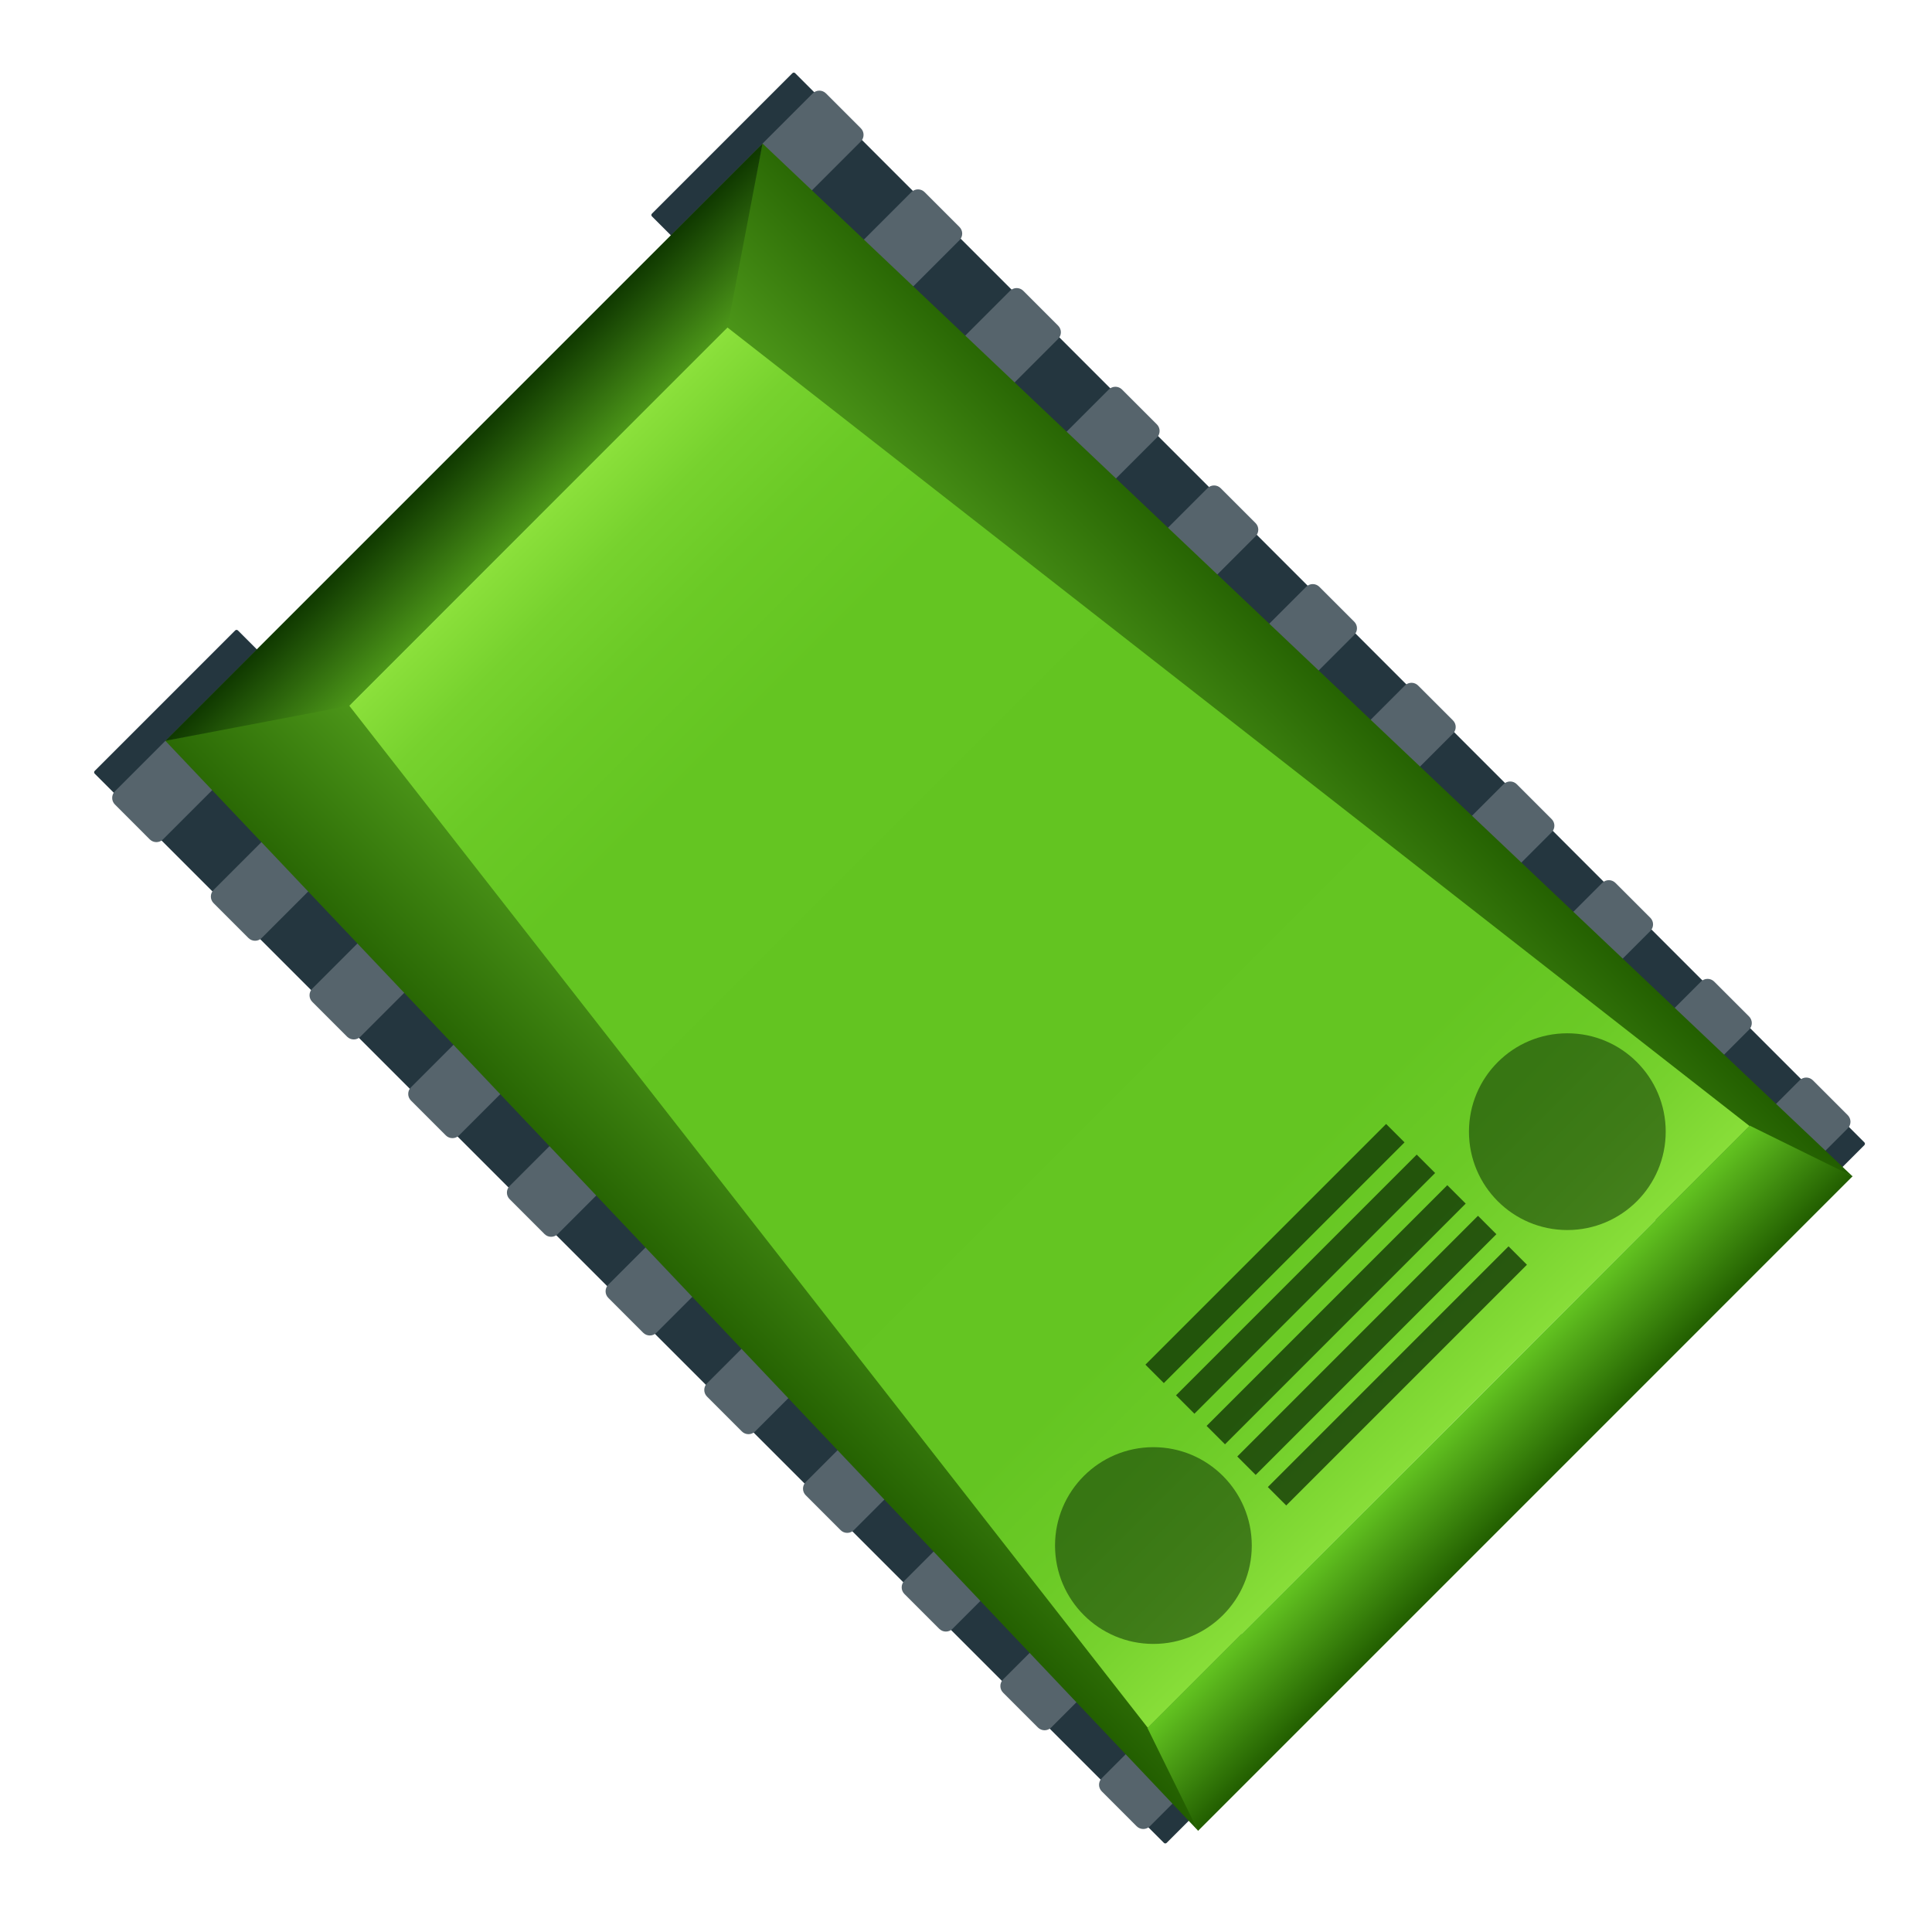
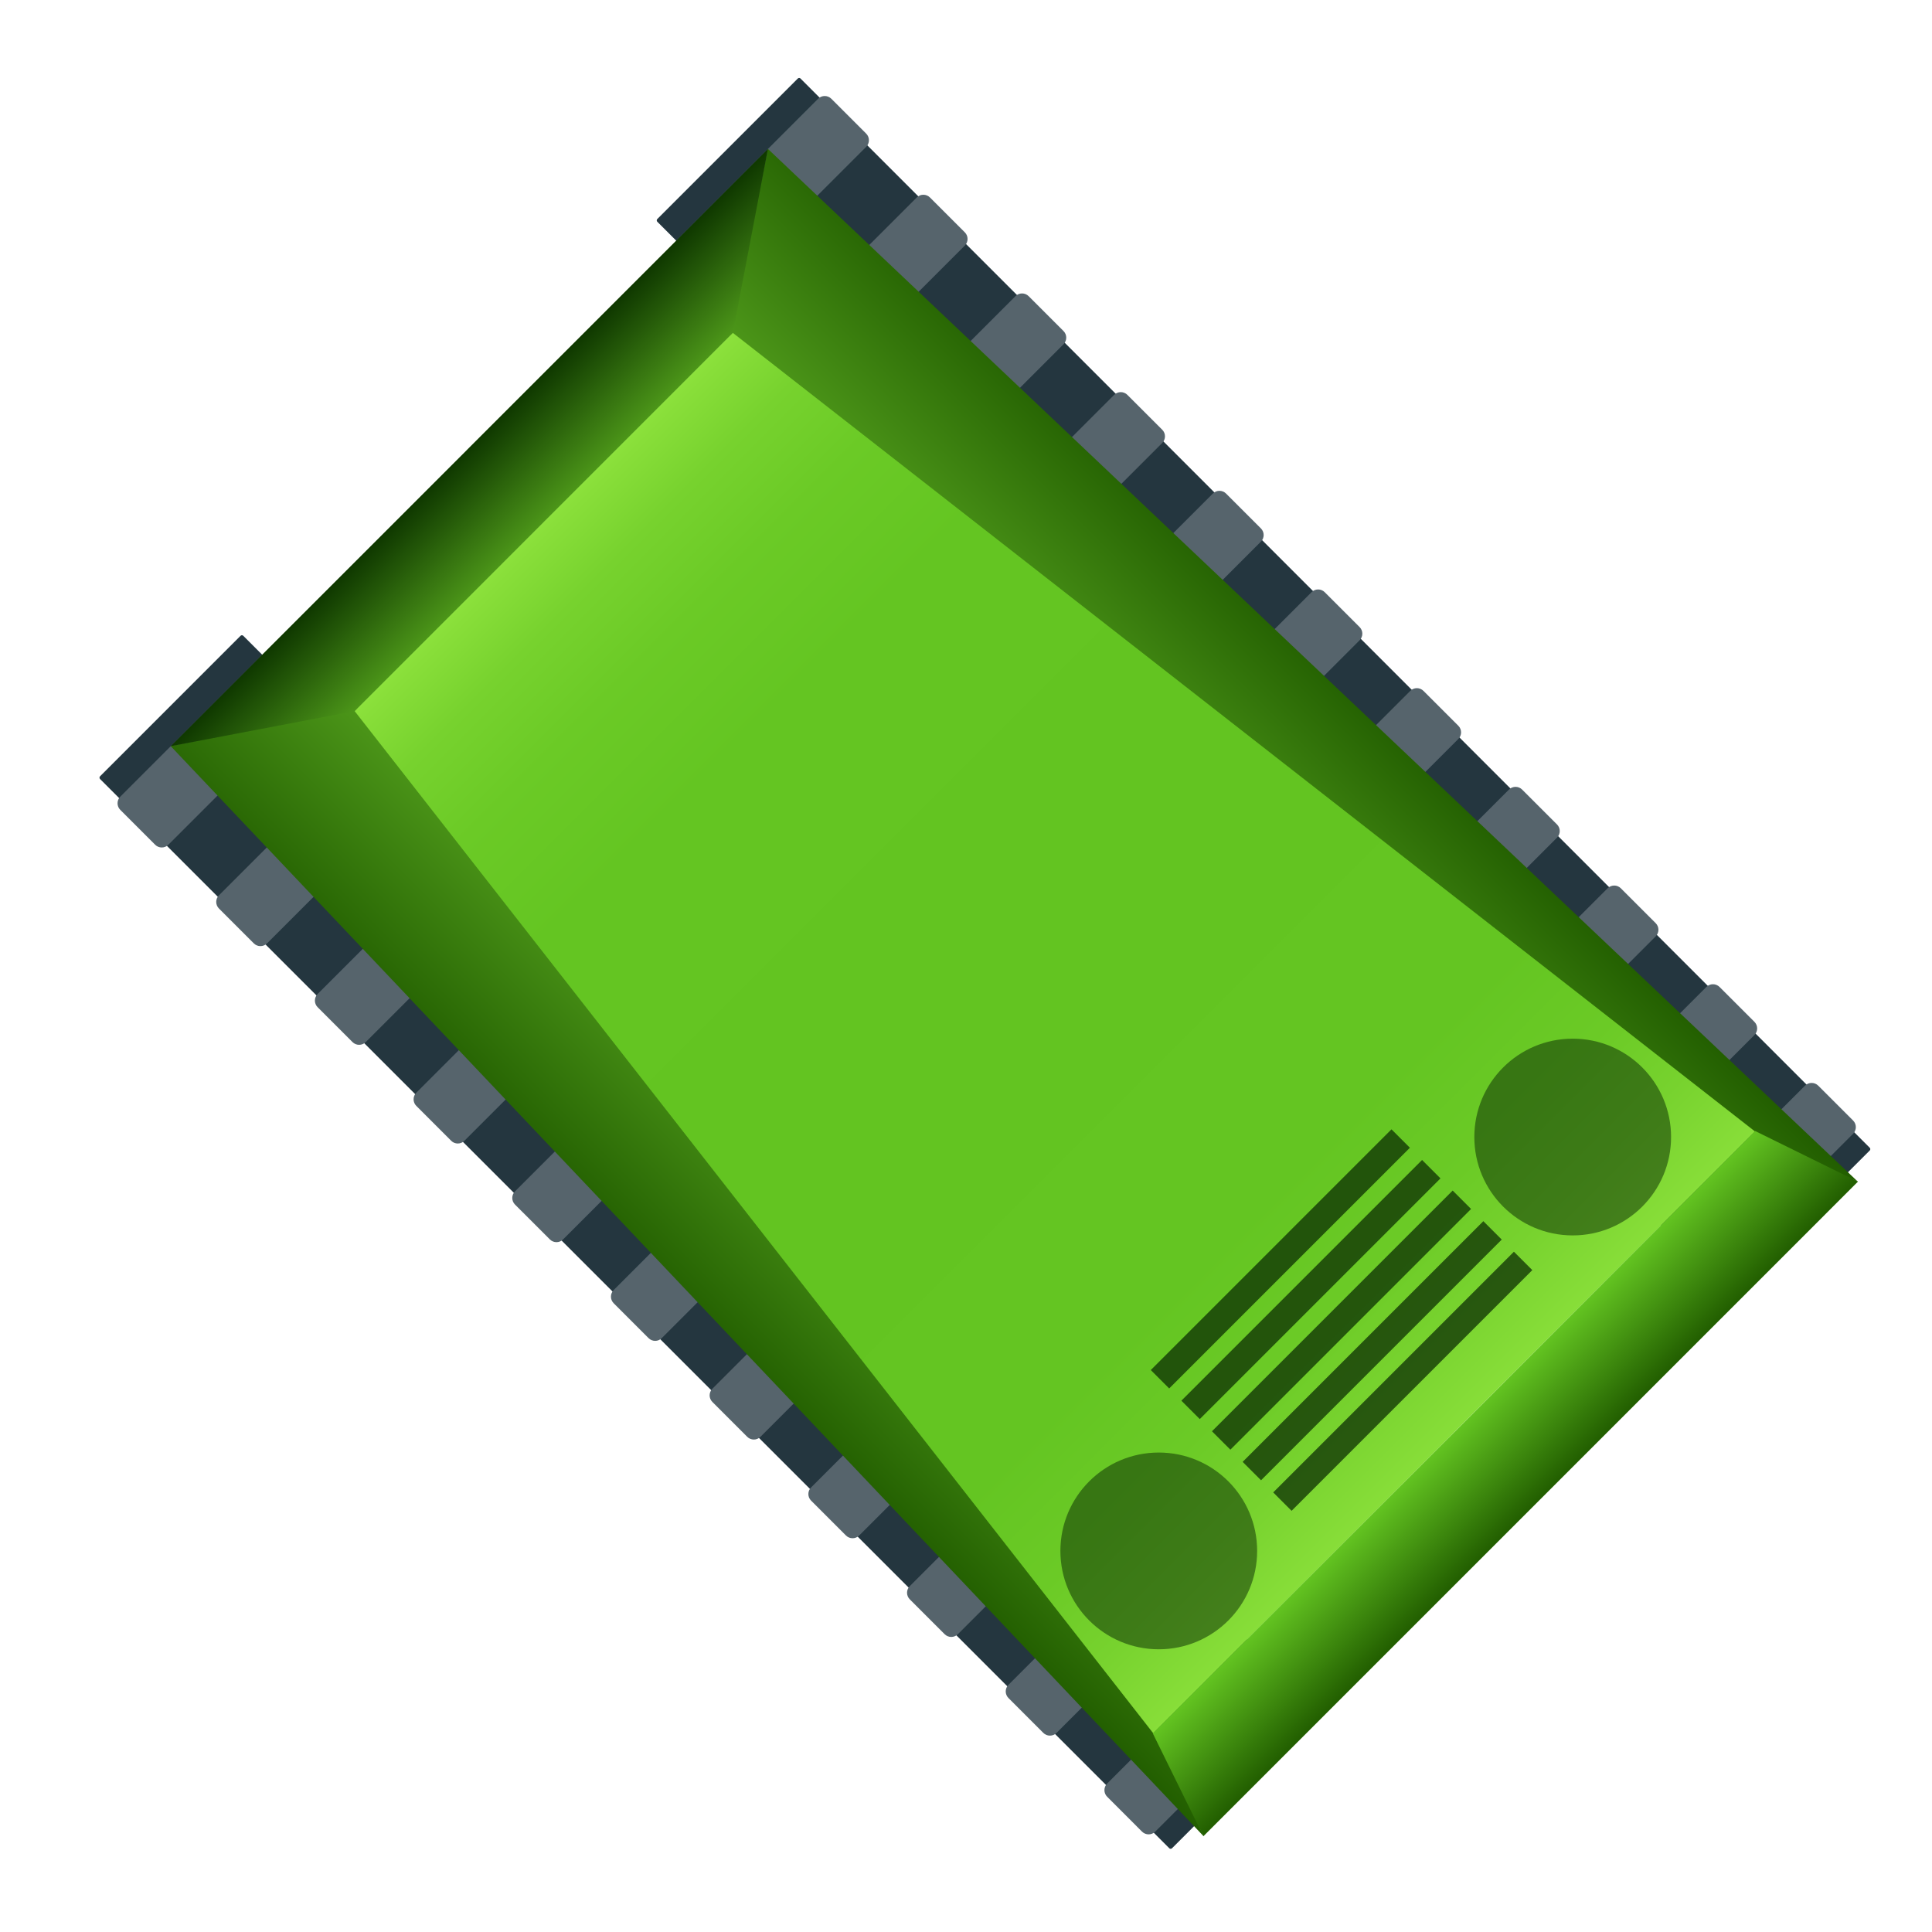
- <svg xmlns="http://www.w3.org/2000/svg" viewBox="0 0 360 360">
-   <defs>
-     <style>
-       .cls-1 {
-         fill: url(#linear-gradient-2);
-       }
- 
-       .cls-2, .cls-3 {
-         fill: #032000;
-       }
- 
-       .cls-4 {
-         fill: #24363f;
-       }
- 
-       .cls-5 {
-         fill: url(#linear-gradient-5);
-       }
- 
-       .cls-6 {
-         opacity: .49;
-       }
- 
-       .cls-7 {
-         fill: #56646c;
-       }
- 
-       .cls-8 {
-         fill: url(#linear-gradient-3);
-       }
- 
-       .cls-9 {
-         fill: url(#linear-gradient);
-       }
- 
-       .cls-3 {
-         opacity: .69;
-       }
- 
-       .cls-10 {
-         fill: url(#linear-gradient-4);
-       }
-     </style>
-     <linearGradient id="linear-gradient" x1="180.35" y1="266.22" x2="180.35" y2="229.19" gradientTransform="translate(185.59 436.09) rotate(-135)" gradientUnits="userSpaceOnUse">
-       <stop offset="0" stop-color="#225e00" />
-       <stop offset="1" stop-color="#4c9619" />
+ <svg xmlns="http://www.w3.org/2000/svg" width="360" height="360" viewBox="0 0 360 360" version="1.1" id="svg1">
+   <defs id="defs1">
+     <linearGradient id="linear-gradient-37" x1="180.35" y1="266.22" x2="180.35" y2="229.19" gradientTransform="rotate(-135,183.1122,179.608)" gradientUnits="userSpaceOnUse">
+       <stop offset="0" stop-color="#225e00" id="stop1-12" />
+       <stop offset="1" stop-color="#4c9619" id="stop2-20" />
    </linearGradient>
-     <linearGradient id="linear-gradient-2" x1="180.35" y1="93.77" x2="180.35" y2="130.8" gradientTransform="translate(185.59 436.09) rotate(-135)" gradientUnits="userSpaceOnUse">
-       <stop offset="0" stop-color="#225e00" />
-       <stop offset="1" stop-color="#4c9619" />
+     <linearGradient id="linear-gradient-2-21" x1="180.35" y1="93.77" x2="180.35" y2="130.8" gradientTransform="rotate(-135,183.1122,179.608)" gradientUnits="userSpaceOnUse">
+       <stop offset="0" stop-color="#225e00" id="stop3-75" />
+       <stop offset="1" stop-color="#4c9619" id="stop4-1" />
    </linearGradient>
-     <linearGradient id="linear-gradient-3" x1="300.52" y1="180" x2="320.2" y2="180" gradientTransform="translate(185.59 436.09) rotate(-135)" gradientUnits="userSpaceOnUse">
-       <stop offset="0" stop-color="#4c9619" />
-       <stop offset="1" stop-color="#0f3800" />
+     <linearGradient id="linear-gradient-3-7" x1="300.52" y1="180" x2="320.2" y2="180" gradientTransform="rotate(-135,183.1122,179.608)" gradientUnits="userSpaceOnUse">
+       <stop offset="0" stop-color="#4c9619" id="stop5-41" />
+       <stop offset="1" stop-color="#0f3800" id="stop6-71" />
    </linearGradient>
-     <linearGradient id="linear-gradient-4" x1="60.68" y1="180" x2="300.58" y2="180" gradientTransform="translate(185.59 436.09) rotate(-135)" gradientUnits="userSpaceOnUse">
-       <stop offset="0" stop-color="#8ce13c" />
-       <stop offset="0" stop-color="#88de39" />
-       <stop offset=".07" stop-color="#77d22e" />
-       <stop offset=".14" stop-color="#6bca26" />
-       <stop offset=".23" stop-color="#64c522" />
-       <stop offset=".5" stop-color="#63c421" />
-       <stop offset=".77" stop-color="#64c522" />
-       <stop offset=".87" stop-color="#6bca26" />
-       <stop offset=".94" stop-color="#77d22e" />
-       <stop offset=".99" stop-color="#88de39" />
-       <stop offset="1" stop-color="#8ce13c" />
+     <linearGradient id="linear-gradient-4-1" x1="60.68" y1="180" x2="300.58" y2="180" gradientTransform="rotate(-135,183.1122,179.608)" gradientUnits="userSpaceOnUse">
+       <stop offset="0" stop-color="#8ce13c" id="stop7-170" />
+       <stop offset="0" stop-color="#88de39" id="stop8-408" />
+       <stop offset=".07" stop-color="#77d22e" id="stop9-51" />
+       <stop offset=".14" stop-color="#6bca26" id="stop10-66" />
+       <stop offset=".23" stop-color="#64c522" id="stop11-21" />
+       <stop offset=".5" stop-color="#63c421" id="stop12-9" />
+       <stop offset=".77" stop-color="#64c522" id="stop13-6" />
+       <stop offset=".87" stop-color="#6bca26" id="stop14-4" />
+       <stop offset=".94" stop-color="#77d22e" id="stop15-8" />
+       <stop offset=".99" stop-color="#88de39" id="stop16-08" />
+       <stop offset="1" stop-color="#8ce13c" id="stop17-1" />
    </linearGradient>
-     <linearGradient id="linear-gradient-5" x1="40.51" y1="180" x2="60.72" y2="180" gradientTransform="translate(185.59 436.09) rotate(-135)" gradientUnits="userSpaceOnUse">
-       <stop offset="0" stop-color="#225e00" />
-       <stop offset="1" stop-color="#63c421" />
+     <linearGradient id="linear-gradient-5-02" x1="40.51" y1="180" x2="60.72" y2="180" gradientTransform="rotate(-135,183.1122,179.608)" gradientUnits="userSpaceOnUse">
+       <stop offset="0" stop-color="#225e00" id="stop18-29" />
+       <stop offset="1" stop-color="#63c421" id="stop19-7" />
    </linearGradient>
  </defs>
-   <g id="Treads">
-     <g>
-       <g>
-         <rect class="cls-4" x="-10.65" y="211.57" width="282.48" height="37.74" rx=".36" ry=".36" transform="translate(60 485.72) rotate(-135)" />
-         <g>
-           <rect class="cls-7" x="202.61" y="316.38" width="40.52" height="12.67" rx="1.74" ry="1.74" transform="translate(-162.91 252.12) rotate(-45)" />
-           <rect class="cls-7" x="184.23" y="297.99" width="40.52" height="12.67" rx="1.74" ry="1.74" transform="translate(-155.3 233.73) rotate(-45)" />
-           <rect class="cls-7" x="147.45" y="261.21" width="40.52" height="12.67" rx="1.74" ry="1.74" transform="translate(-140.06 196.95) rotate(-45)" />
-           <rect class="cls-7" x="165.84" y="279.6" width="40.52" height="12.67" rx="1.74" ry="1.74" transform="translate(-147.68 215.34) rotate(-45)" />
-           <rect class="cls-7" x="129.06" y="242.82" width="40.52" height="12.67" rx="1.74" ry="1.74" transform="translate(-132.45 178.56) rotate(-45)" />
-           <rect class="cls-7" x="110.67" y="224.43" width="40.52" height="12.67" rx="1.74" ry="1.74" transform="translate(-124.83 160.17) rotate(-45)" />
-           <rect class="cls-7" x="73.89" y="187.66" width="40.52" height="12.67" rx="1.74" ry="1.74" transform="translate(-109.6 123.39) rotate(-45)" />
-           <rect class="cls-7" x="92.28" y="206.04" width="40.52" height="12.67" rx="1.74" ry="1.74" transform="translate(-117.21 141.78) rotate(-45)" />
-           <rect class="cls-7" x="55.5" y="169.27" width="40.52" height="12.67" rx="1.74" ry="1.74" transform="translate(-101.98 105) rotate(-45)" />
-           <rect class="cls-7" x="37.11" y="150.88" width="40.52" height="12.67" rx="1.74" ry="1.74" transform="translate(-94.36 86.61) rotate(-45)" />
-           <rect class="cls-7" x="18.72" y="132.49" width="40.52" height="12.67" rx="1.74" ry="1.74" transform="translate(-86.74 68.23) rotate(-45)" />
+   <g id="layer1">
+     <g id="Treads" transform="translate(1.000001,1.000001)">
+       <g id="g44">
+         <g id="g31">
+           <rect class="cls-4" x="-10.65" y="211.57" width="282.48" height="37.74" rx="0.36" ry="0.36" transform="rotate(-135,130.5959,230.4336)" id="rect19" style="fill:#24363f" />
+           <g id="g30">
+             <rect class="cls-7" x="202.61" y="316.38" width="40.52" height="12.67" rx="1.74" ry="1.74" transform="rotate(-45,222.8808,322.7098)" id="rect20" style="fill:#56646c" />
+             <rect class="cls-7" x="184.23" y="297.99" width="40.52" height="12.67" rx="1.74" ry="1.74" transform="rotate(-45,204.4871,304.3287)" id="rect21" style="fill:#56646c" />
+             <rect class="cls-7" x="147.45" y="261.21" width="40.52" height="12.67" rx="1.74" ry="1.74" transform="rotate(-45,167.7097,267.5424)" id="rect22" style="fill:#56646c" />
+             <rect class="cls-7" x="165.84" y="279.6" width="40.52" height="12.67" rx="1.74" ry="1.74" transform="rotate(-45,186.0984,285.9355)" id="rect23" style="fill:#56646c" />
+             <rect class="cls-7" x="129.06" y="242.82" width="40.52" height="12.67" rx="1.74" ry="1.74" transform="rotate(-45,149.316,249.1613)" id="rect24" style="fill:#56646c" />
+             <rect class="cls-7" x="110.67" y="224.43" width="40.52" height="12.67" rx="1.74" ry="1.74" transform="rotate(-45,130.9273,230.7681)" id="rect25" style="fill:#56646c" />
+             <rect class="cls-7" x="73.89" y="187.66" width="40.52" height="12.67" rx="1.74" ry="1.74" transform="rotate(-45,94.14491,193.9939)" id="rect26" style="fill:#56646c" />
+             <rect class="cls-7" x="92.28" y="206.04" width="40.52" height="12.67" rx="1.74" ry="1.74" transform="rotate(-45,112.5386,212.375)" id="rect27" style="fill:#56646c" />
+             <rect class="cls-7" x="55.5" y="169.27" width="40.52" height="12.67" rx="1.74" ry="1.74" transform="rotate(-45,75.75621,175.6008)" id="rect28" style="fill:#56646c" />
+             <rect class="cls-7" x="37.11" y="150.88" width="40.52" height="12.67" rx="1.74" ry="1.74" transform="rotate(-45,57.36752,157.2076)" id="rect29" style="fill:#56646c" />
+             <rect class="cls-7" x="18.72" y="132.49" width="40.52" height="12.67" rx="1.74" ry="1.74" transform="rotate(-45,38.9909,138.8194)" id="rect30" style="fill:#56646c" />
+           </g>
        </g>
-       </g>
-       <g>
-         <rect class="cls-4" x="93.2" y="107.72" width="282.48" height="37.74" rx=".36" ry=".36" transform="translate(310.7 381.88) rotate(-135)" />
-         <g>
-           <rect class="cls-7" x="306.46" y="212.54" width="40.52" height="12.67" rx="1.74" ry="1.74" transform="translate(-59.07 295.13) rotate(-45)" />
-           <rect class="cls-7" x="288.07" y="194.15" width="40.52" height="12.67" rx="1.74" ry="1.74" transform="translate(-51.45 276.74) rotate(-45)" />
-           <rect class="cls-7" x="251.29" y="157.37" width="40.52" height="12.67" rx="1.74" ry="1.74" transform="translate(-36.22 239.96) rotate(-45)" />
-           <rect class="cls-7" x="269.68" y="175.76" width="40.52" height="12.67" rx="1.74" ry="1.74" transform="translate(-43.84 258.35) rotate(-45)" />
-           <rect class="cls-7" x="232.9" y="138.98" width="40.52" height="12.67" rx="1.74" ry="1.74" transform="translate(-28.6 221.57) rotate(-45)" />
-           <rect class="cls-7" x="214.51" y="120.59" width="40.52" height="12.67" rx="1.74" ry="1.74" transform="translate(-20.99 203.18) rotate(-45)" />
-           <rect class="cls-7" x="177.73" y="83.81" width="40.52" height="12.67" rx="1.74" ry="1.74" transform="translate(-5.75 166.41) rotate(-45)" />
-           <rect class="cls-7" x="196.12" y="102.2" width="40.52" height="12.67" rx="1.74" ry="1.74" transform="translate(-13.37 184.8) rotate(-45)" />
-           <rect class="cls-7" x="159.34" y="65.42" width="40.52" height="12.67" rx="1.74" ry="1.74" transform="translate(1.86 148.02) rotate(-45)" />
-           <rect class="cls-7" x="140.95" y="47.03" width="40.52" height="12.67" rx="1.74" ry="1.74" transform="translate(9.48 129.63) rotate(-45)" />
-           <rect class="cls-7" x="122.57" y="28.64" width="40.52" height="12.67" rx="1.74" ry="1.74" transform="translate(17.1 111.24) rotate(-45)" />
+         <g id="g43">
+           <rect class="cls-4" x="93.2" y="107.72" width="282.48" height="37.74" rx="0.36" ry="0.36" transform="rotate(-135,234.4399,126.5919)" id="rect31" style="fill:#24363f" />
+           <g id="g42">
+             <rect class="cls-7" x="306.46" y="212.54" width="40.52" height="12.67" rx="1.74" ry="1.74" transform="rotate(-45,326.7184,218.8688)" id="rect32" style="fill:#56646c" />
+             <rect class="cls-7" x="288.07" y="194.15" width="40.52" height="12.67" rx="1.74" ry="1.74" transform="rotate(-45,308.3297,200.4756)" id="rect33" style="fill:#56646c" />
+             <rect class="cls-7" x="251.29" y="157.37" width="40.52" height="12.67" rx="1.74" ry="1.74" transform="rotate(-45,271.5473,163.7014)" id="rect34" style="fill:#56646c" />
+             <rect class="cls-7" x="269.68" y="175.76" width="40.52" height="12.67" rx="1.74" ry="1.74" transform="rotate(-45,289.936,182.0946)" id="rect35" style="fill:#56646c" />
+             <rect class="cls-7" x="232.9" y="138.98" width="40.52" height="12.67" rx="1.74" ry="1.74" transform="rotate(-45,253.1586,145.3082)" id="rect36" style="fill:#56646c" />
+             <rect class="cls-7" x="214.51" y="120.59" width="40.52" height="12.67" rx="1.74" ry="1.74" transform="rotate(-45,234.765,126.9272)" id="rect37" style="fill:#56646c" />
+             <rect class="cls-7" x="177.73" y="83.81" width="40.52" height="12.67" rx="1.74" ry="1.74" transform="rotate(-45,197.9996,90.14586)" id="rect38" style="fill:#56646c" />
+             <rect class="cls-7" x="196.12" y="102.2" width="40.52" height="12.67" rx="1.74" ry="1.74" transform="rotate(-45,216.3883,108.539)" id="rect39" style="fill:#56646c" />
+             <rect class="cls-7" x="159.34" y="65.42" width="40.52" height="12.67" rx="1.74" ry="1.74" transform="rotate(-45,179.606,71.76478)" id="rect40" style="fill:#56646c" />
+             <rect class="cls-7" x="140.95" y="47.03" width="40.52" height="12.67" rx="1.74" ry="1.74" transform="rotate(-45,161.2173,53.37163)" id="rect41" style="fill:#56646c" />
+             <rect class="cls-7" x="122.57" y="28.64" width="40.52" height="12.67" rx="1.74" ry="1.74" transform="rotate(-45,142.8286,34.97847)" id="rect42" style="fill:#56646c" />
+           </g>
        </g>
      </g>
    </g>
-   </g>
-   <g id="M4_Sherman" data-name="M4 Sherman">
-     <g>
-       <g>
-         <polygon class="cls-9" points="345.22 219.22 325.11 210.18 135.13 61.5 142.07 26.73 345.22 219.22" />
-         <polygon class="cls-1" points="223.28 341.16 214.24 321.05 65.56 131.07 30.79 138.01 223.28 341.16" />
-         <polygon class="cls-8" points="85.8 83.05 30.81 138.04 65.19 131.49 100.7 95.97 101.02 95.66 101.02 95.66 135.54 61.13 142.09 26.75 86.11 82.73 85.8 83.05 85.8 83.05" />
-         <polygon class="cls-10" points="100.2 96.4 100.17 96.43 65.09 131.51 213.89 321.97 269.8 266.06 270.09 265.77 270.08 265.77 270.11 265.74 326.02 209.83 135.56 61.03 100.48 96.11 100.2 96.4 100.2 96.4" />
-         <polygon class="cls-5" points="326.05 209.75 269.83 266.03 269.83 266.03 213.81 321.99 223.24 341.15 284.28 280.11 284.28 280.11 345.2 219.18 326.05 209.75" />
+     <g id="M4_Sherman" data-name="M4 Sherman" transform="translate(1.000001,1.000001)">
+       <g id="g53">
+         <g id="g48">
+           <polygon class="cls-9" points="142.07,26.73 345.22,219.22 325.11,210.18 135.13,61.5 " id="polygon44" style="fill:url(#linear-gradient-37)" />
+           <polygon class="cls-1" points="30.79,138.01 223.28,341.16 214.24,321.05 65.56,131.07 " id="polygon45" style="fill:url(#linear-gradient-2-21)" />
+           <polygon class="cls-8" points="142.09,26.75 86.11,82.73 85.8,83.05 30.81,138.04 65.19,131.49 100.7,95.97 101.02,95.66 135.54,61.13 " id="polygon46" style="fill:url(#linear-gradient-3-7)" />
+           <polygon class="cls-10" points="269.8,266.06 270.09,265.77 270.08,265.77 270.11,265.74 326.02,209.83 135.56,61.03 100.48,96.11 100.2,96.4 100.17,96.43 65.09,131.51 213.89,321.97 " id="polygon47" style="fill:url(#linear-gradient-4-1)" />
+           <polygon class="cls-5" points="269.83,266.03 213.81,321.99 223.24,341.15 284.28,280.11 345.2,219.18 326.05,209.75 " id="polygon48" style="fill:url(#linear-gradient-5-02)" />
+         </g>
+         <g class="cls-6" id="g49" style="opacity:0.49">
+           <circle class="cls-2" cx="214.92" cy="287.99" r="18.33" id="circle48" style="fill:#032000" />
+           <circle class="cls-2" cx="292.05" cy="210.87" r="18.33" id="circle49" style="fill:#032000" />
+         </g>
+         <rect class="cls-3" x="257.96" y="224.67" width="4.85" height="63.43" transform="rotate(-135,260.3819,256.3824)" id="rect49" style="opacity:0.69;fill:#032000" />
+         <rect class="cls-3" x="252.25" y="218.97" width="4.85" height="63.43" transform="rotate(-135,254.6821,250.6829)" id="rect50" style="opacity:0.69;fill:#032000" />
+         <rect class="cls-3" x="246.55" y="213.26" width="4.85" height="63.43" transform="rotate(-135,248.9753,244.9805)" id="rect51" style="opacity:0.69;fill:#032000" />
+         <rect class="cls-3" x="240.85" y="207.56" width="4.85" height="63.43" transform="rotate(-135,243.2755,239.281)" id="rect52" style="opacity:0.69;fill:#032000" />
+         <rect class="cls-3" x="235.15" y="201.86" width="4.85" height="63.43" transform="rotate(-135,237.5736,233.5765)" id="rect53" style="opacity:0.69;fill:#032000" />
      </g>
-       <g class="cls-6">
-         <circle class="cls-2" cx="214.92" cy="287.99" r="18.33" />
-         <circle class="cls-2" cx="292.05" cy="210.87" r="18.33" />
-       </g>
-       <rect class="cls-3" x="257.96" y="224.67" width="4.85" height="63.43" transform="translate(263.21 621.79) rotate(-135)" />
-       <rect class="cls-3" x="252.25" y="218.97" width="4.85" height="63.43" transform="translate(257.51 608.03) rotate(-135)" />
-       <rect class="cls-3" x="246.55" y="213.26" width="4.85" height="63.43" transform="translate(251.8 594.26) rotate(-135)" />
-       <rect class="cls-3" x="240.85" y="207.56" width="4.85" height="63.43" transform="translate(246.1 580.5) rotate(-135)" />
-       <rect class="cls-3" x="235.15" y="201.86" width="4.85" height="63.43" transform="translate(240.4 566.73) rotate(-135)" />
    </g>
  </g>
</svg>
